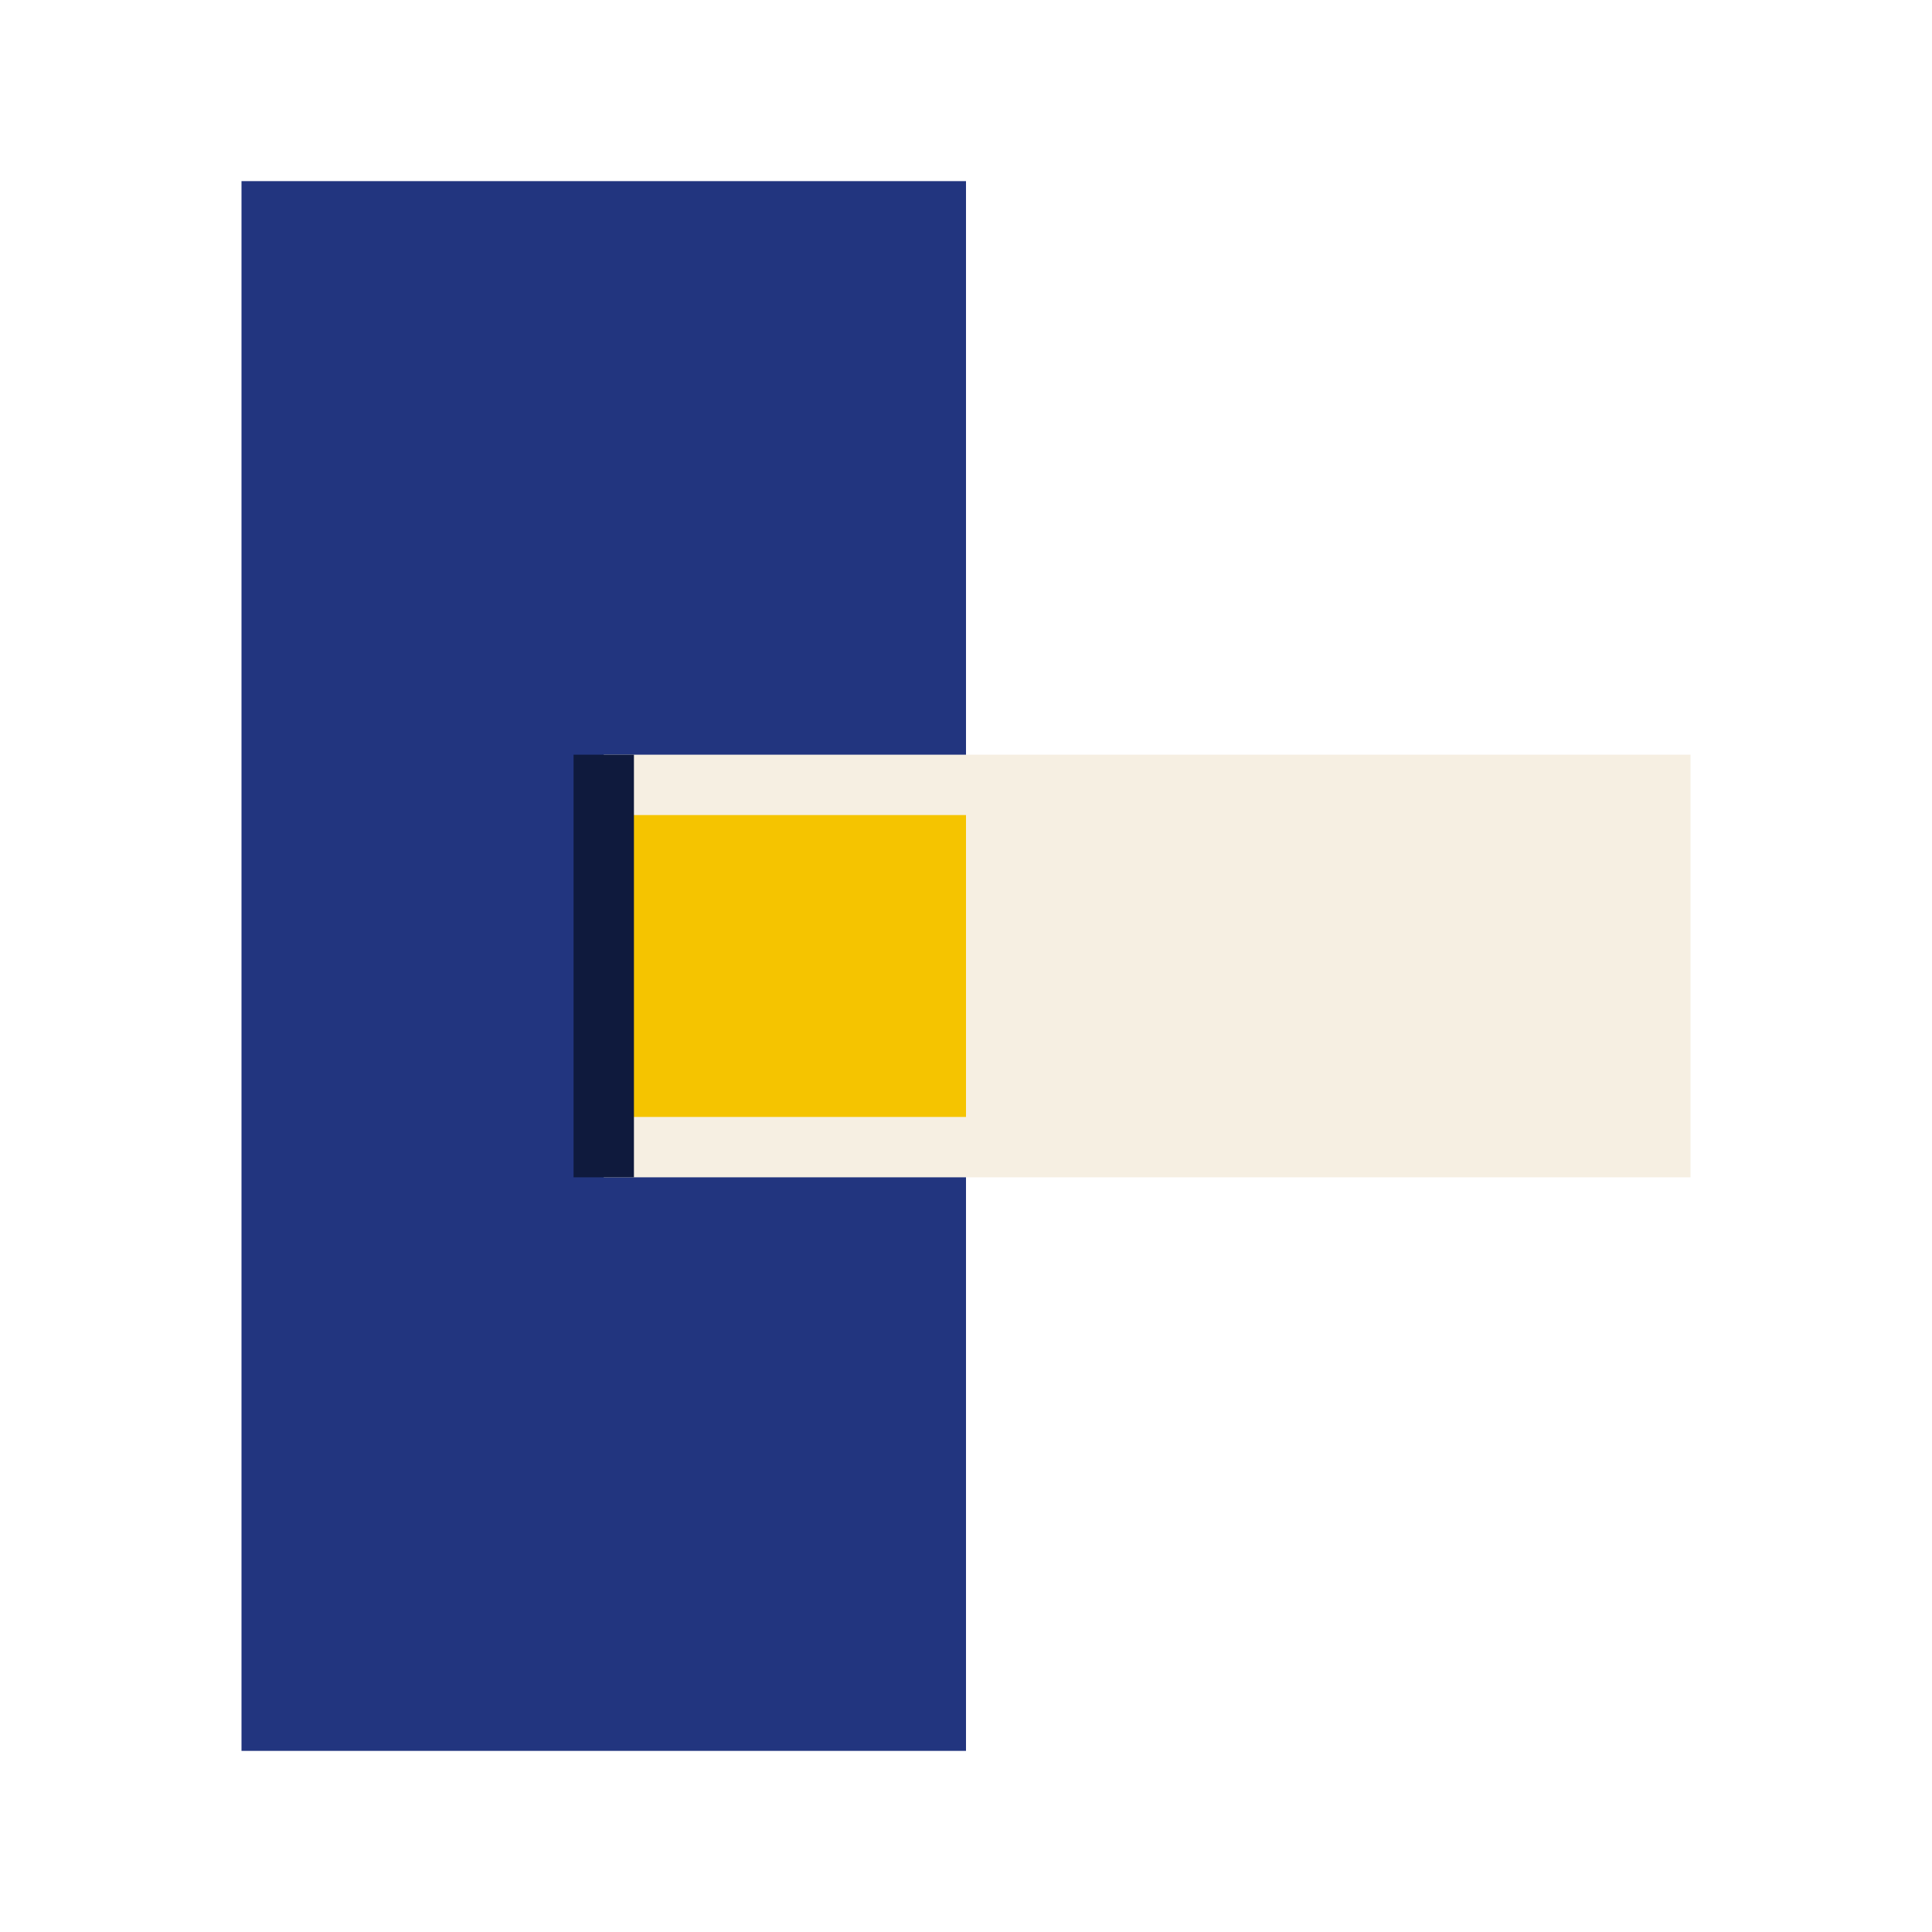
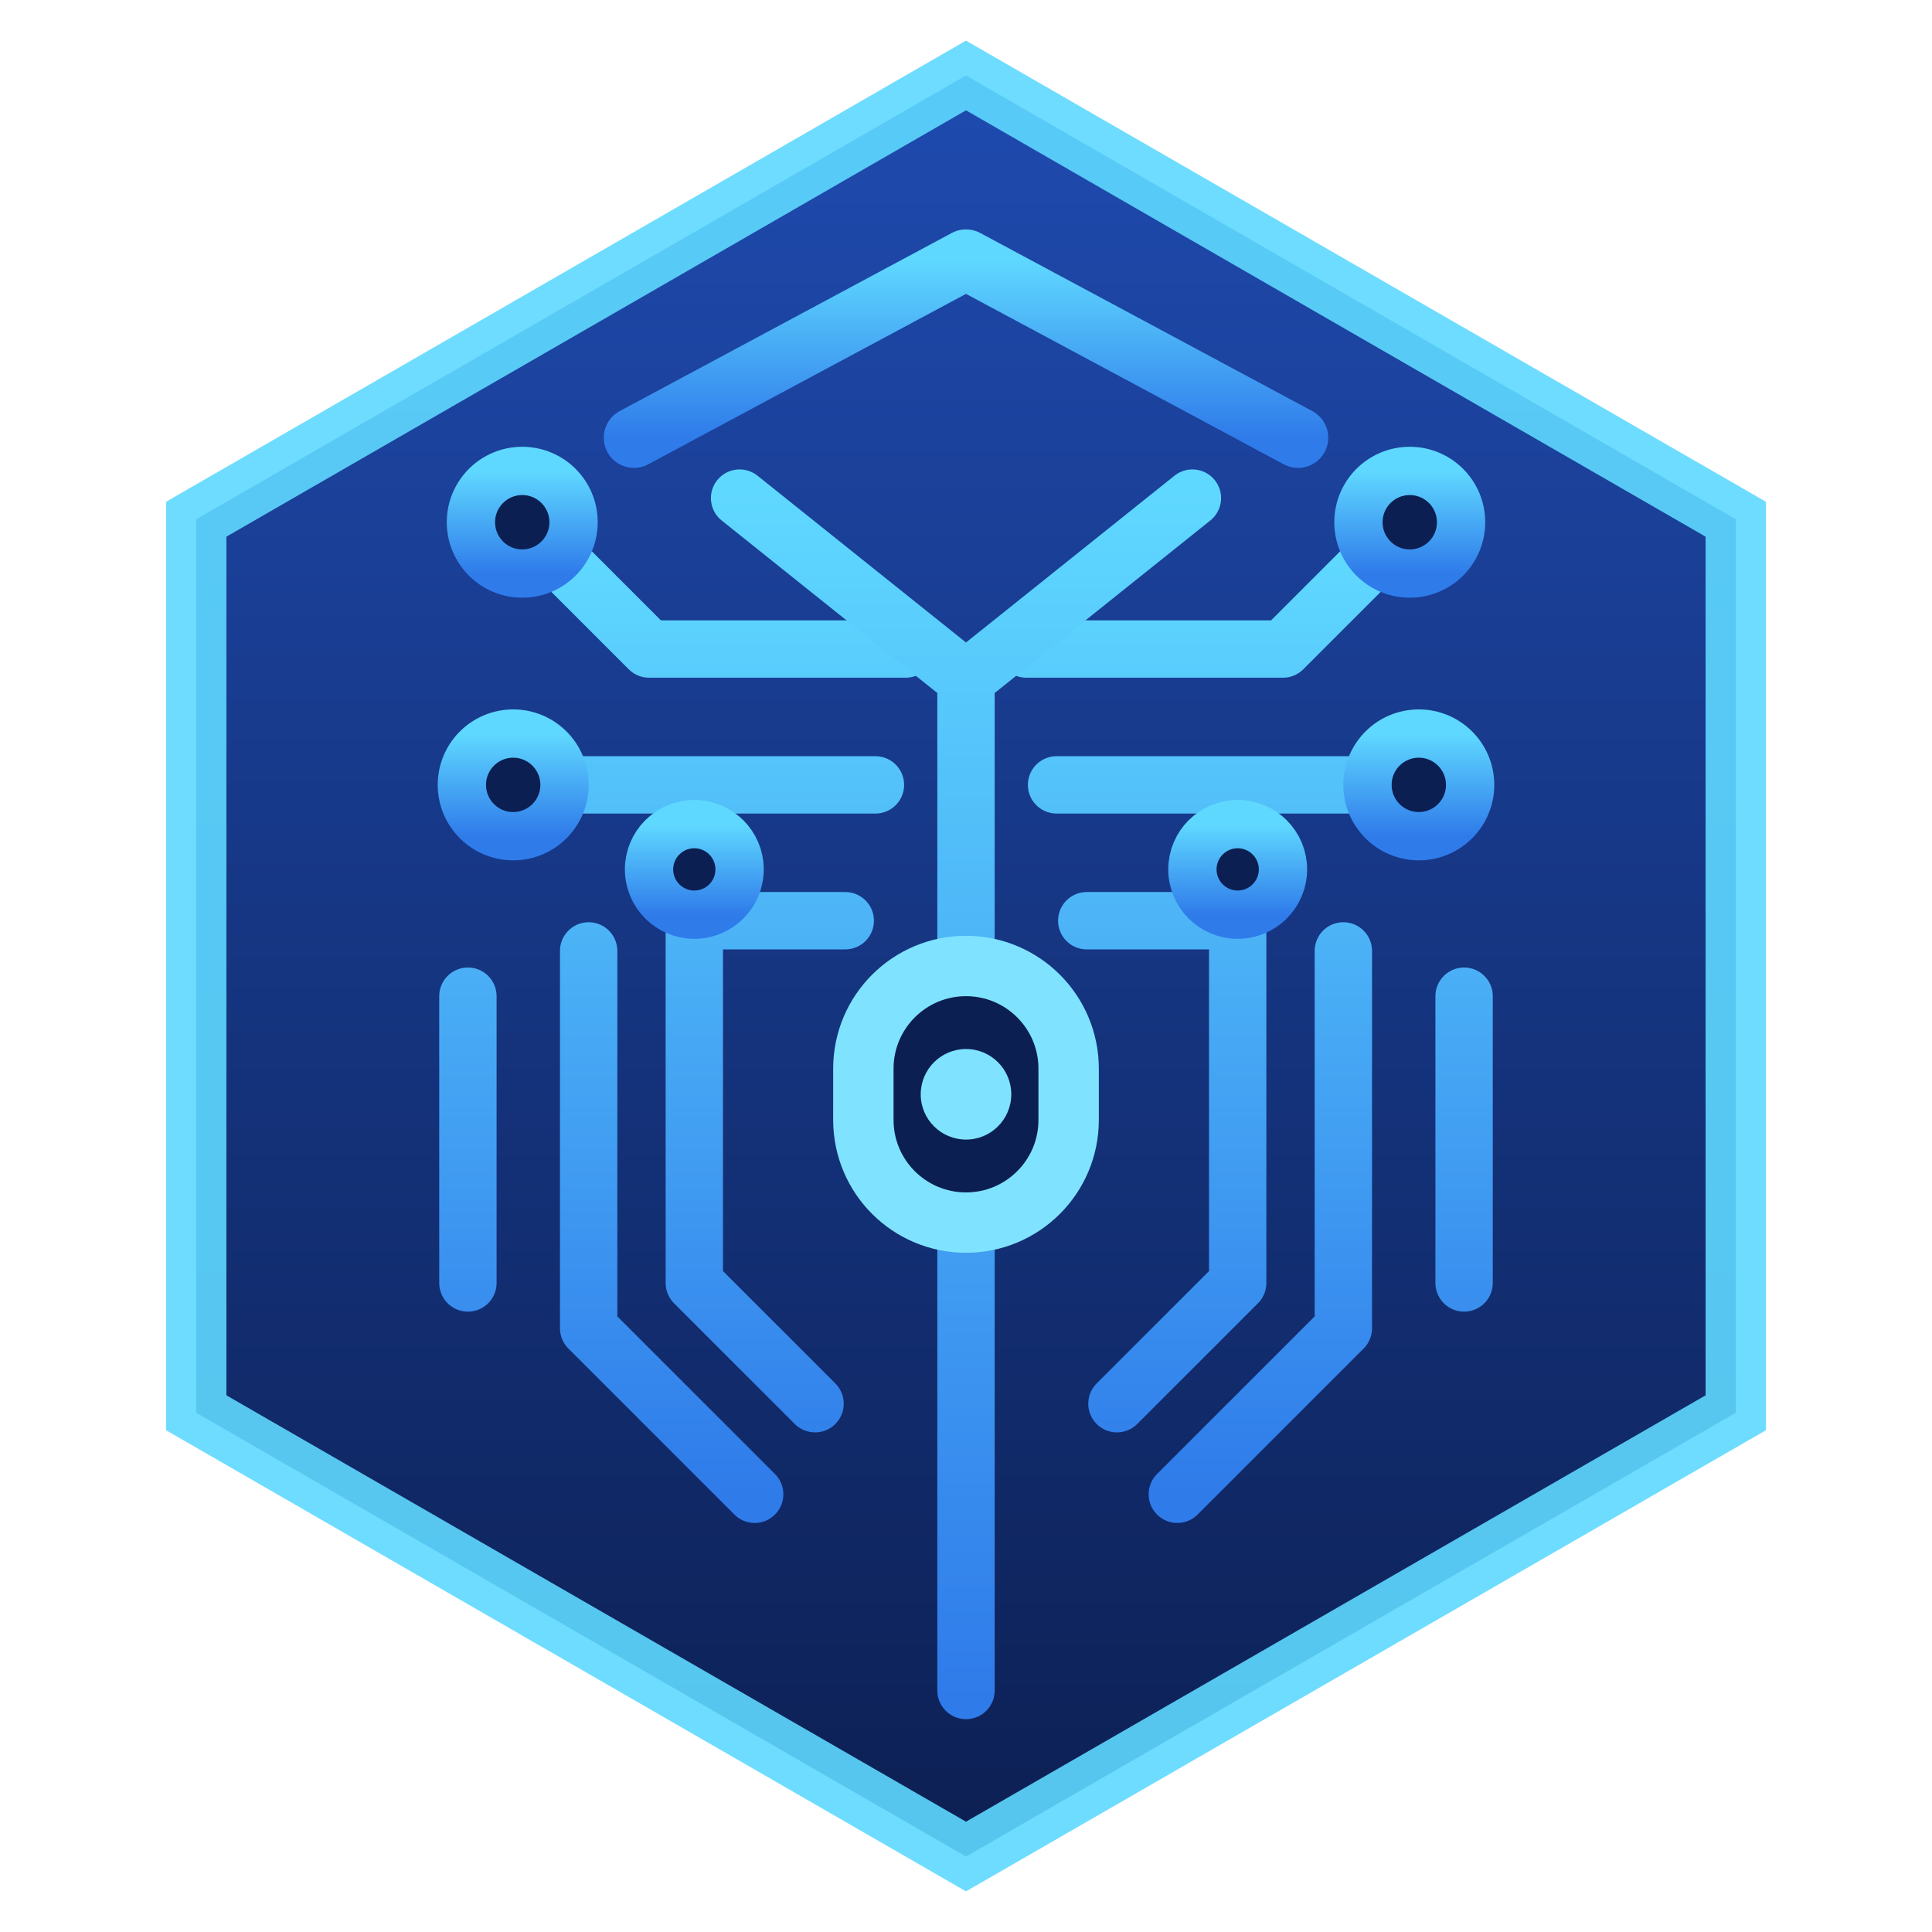
- <svg xmlns="http://www.w3.org/2000/svg" viewBox="0 0 32 32" role="img" aria-label="tenon">
-   <path d="M4 3h12v26H4z" fill="#22357f" />
-   <path d="M10 12.5h18v7H10z" fill="#f6efe2" />
-   <path d="M10 13.5h6v5h-6z" fill="#f5c400" />
-   <path d="M10 12.5v7" stroke="#0f1a3d" stroke-width="1" />
+ <svg xmlns="http://www.w3.org/2000/svg" viewBox="0 0 64 64" role="img" aria-label="tenon">
+   <defs>
+     <linearGradient id="t-hex" x1="0" y1="0" x2="0" y2="1">
+       <stop offset="0" stop-color="#1f4bb0" />
+       <stop offset="1" stop-color="#0c1f52" />
+     </linearGradient>
+     <linearGradient id="t-trace" x1="0" y1="0" x2="0" y2="1">
+       <stop offset="0" stop-color="#5fd8ff" />
+       <stop offset="1" stop-color="#2f7bea" />
+     </linearGradient>
+   </defs>
+   <path d="M32 2.5 57.5 17.2v29.6L32 61.5 6.5 46.8V17.2Z" fill="url(#t-hex)" />
+   <path d="M32 2.5 57.5 17.2v29.6L32 61.5 6.5 46.8V17.2Z" fill="none" stroke="#5fd8ff" stroke-opacity=".9" stroke-width="2" />
+   <path d="M21 14.5 32 8.6l11 5.9" fill="none" stroke="url(#t-trace)" stroke-width="2" stroke-linecap="round" stroke-linejoin="round" />
+   <g fill="none" stroke="url(#t-trace)" stroke-width="1.9" stroke-linecap="round" stroke-linejoin="round">
+     <path id="t-left" d="M30 21.5H21.5L18.5 18.5 M29 26H18.5 M28 30.5H23v12l4 4 M19.5 31.5v12.5l5.5 5.5 M15.5 33v9.5" />
+     <use href="#t-left" transform="matrix(-1 0 0 1 64 0)" />
+     <path d="M24.5 16.5 32 22.5l7.5-6 M32 22.5V32 M32 40.5V56" />
+   </g>
+   <g fill="#0c1f52" stroke="url(#t-trace)" stroke-width="1.6">
+     <circle cx="17.3" cy="17.3" r="1.7" />
+     <circle cx="46.7" cy="17.3" r="1.7" />
+     <circle cx="17" cy="26" r="1.7" />
+     <circle cx="47" cy="26" r="1.7" />
+     <circle cx="23" cy="28.8" r="1.5" />
+     <circle cx="41" cy="28.8" r="1.5" />
+   </g>
+   <rect x="28.6" y="32" width="6.8" height="8.5" rx="3.4" fill="#0c1f52" stroke="#7fe3ff" stroke-width="2" />
+   <circle cx="32" cy="36.25" r="1.5" fill="#7fe3ff" />
</svg>
